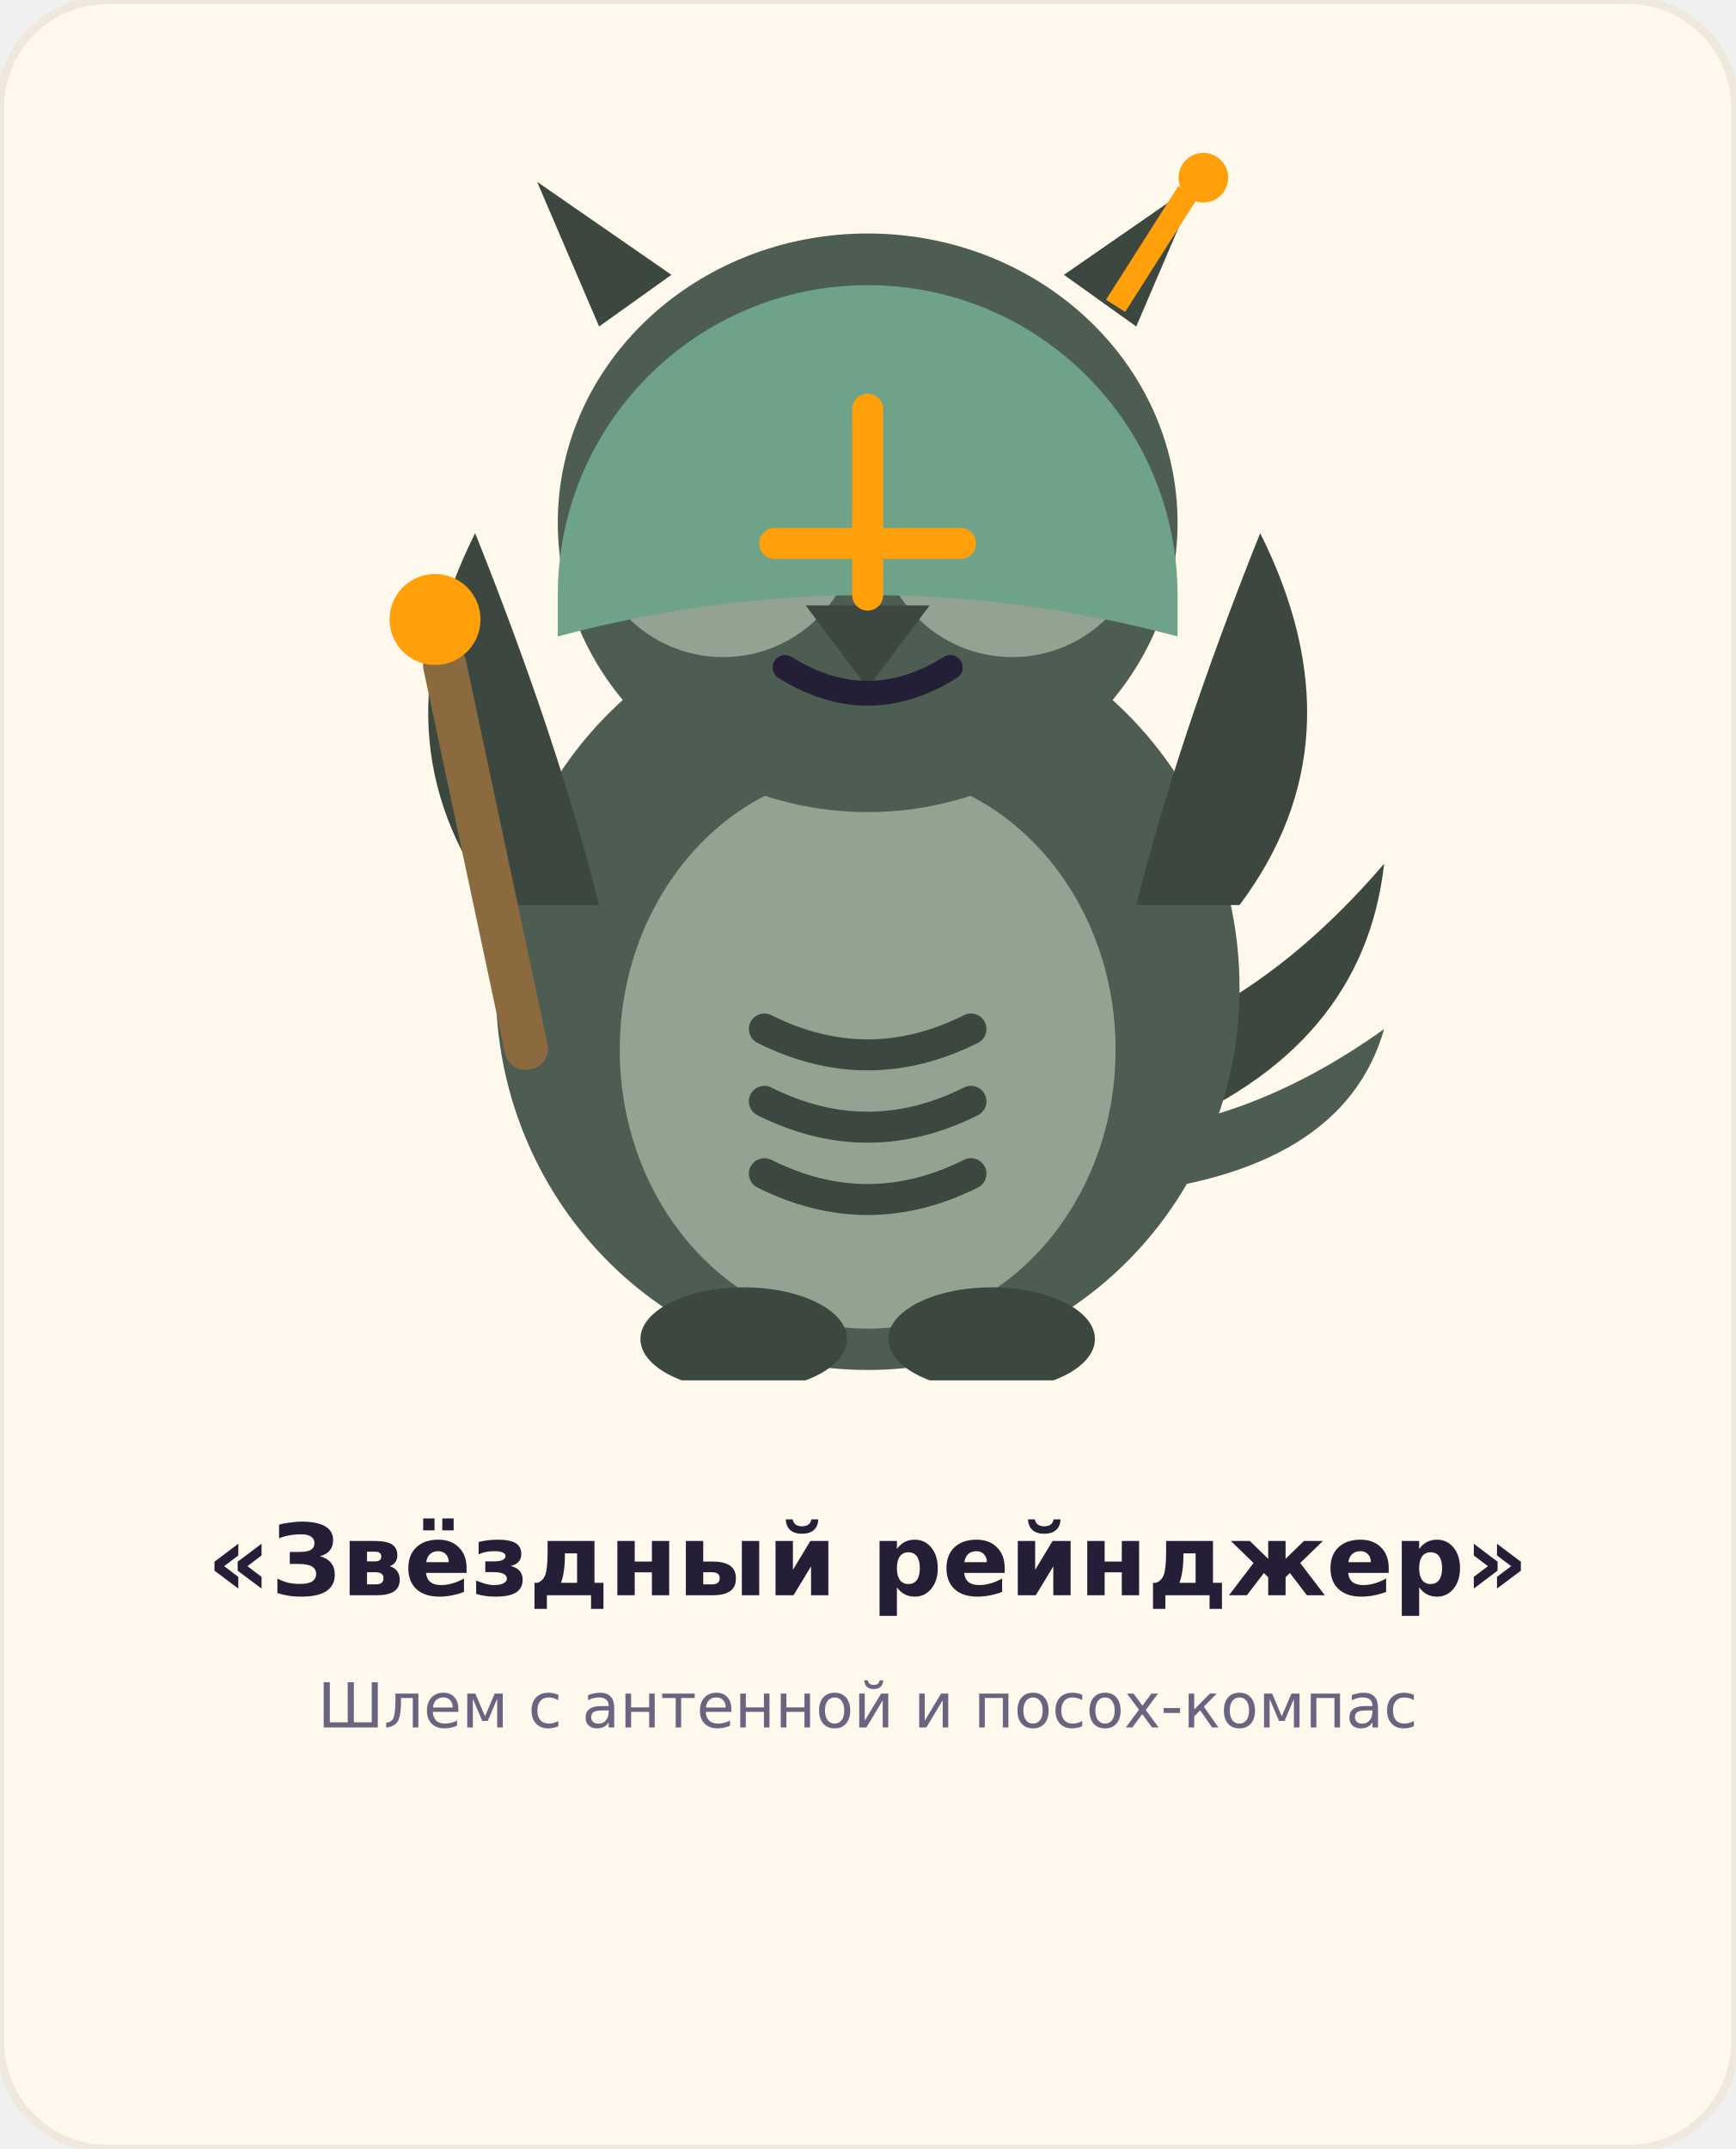
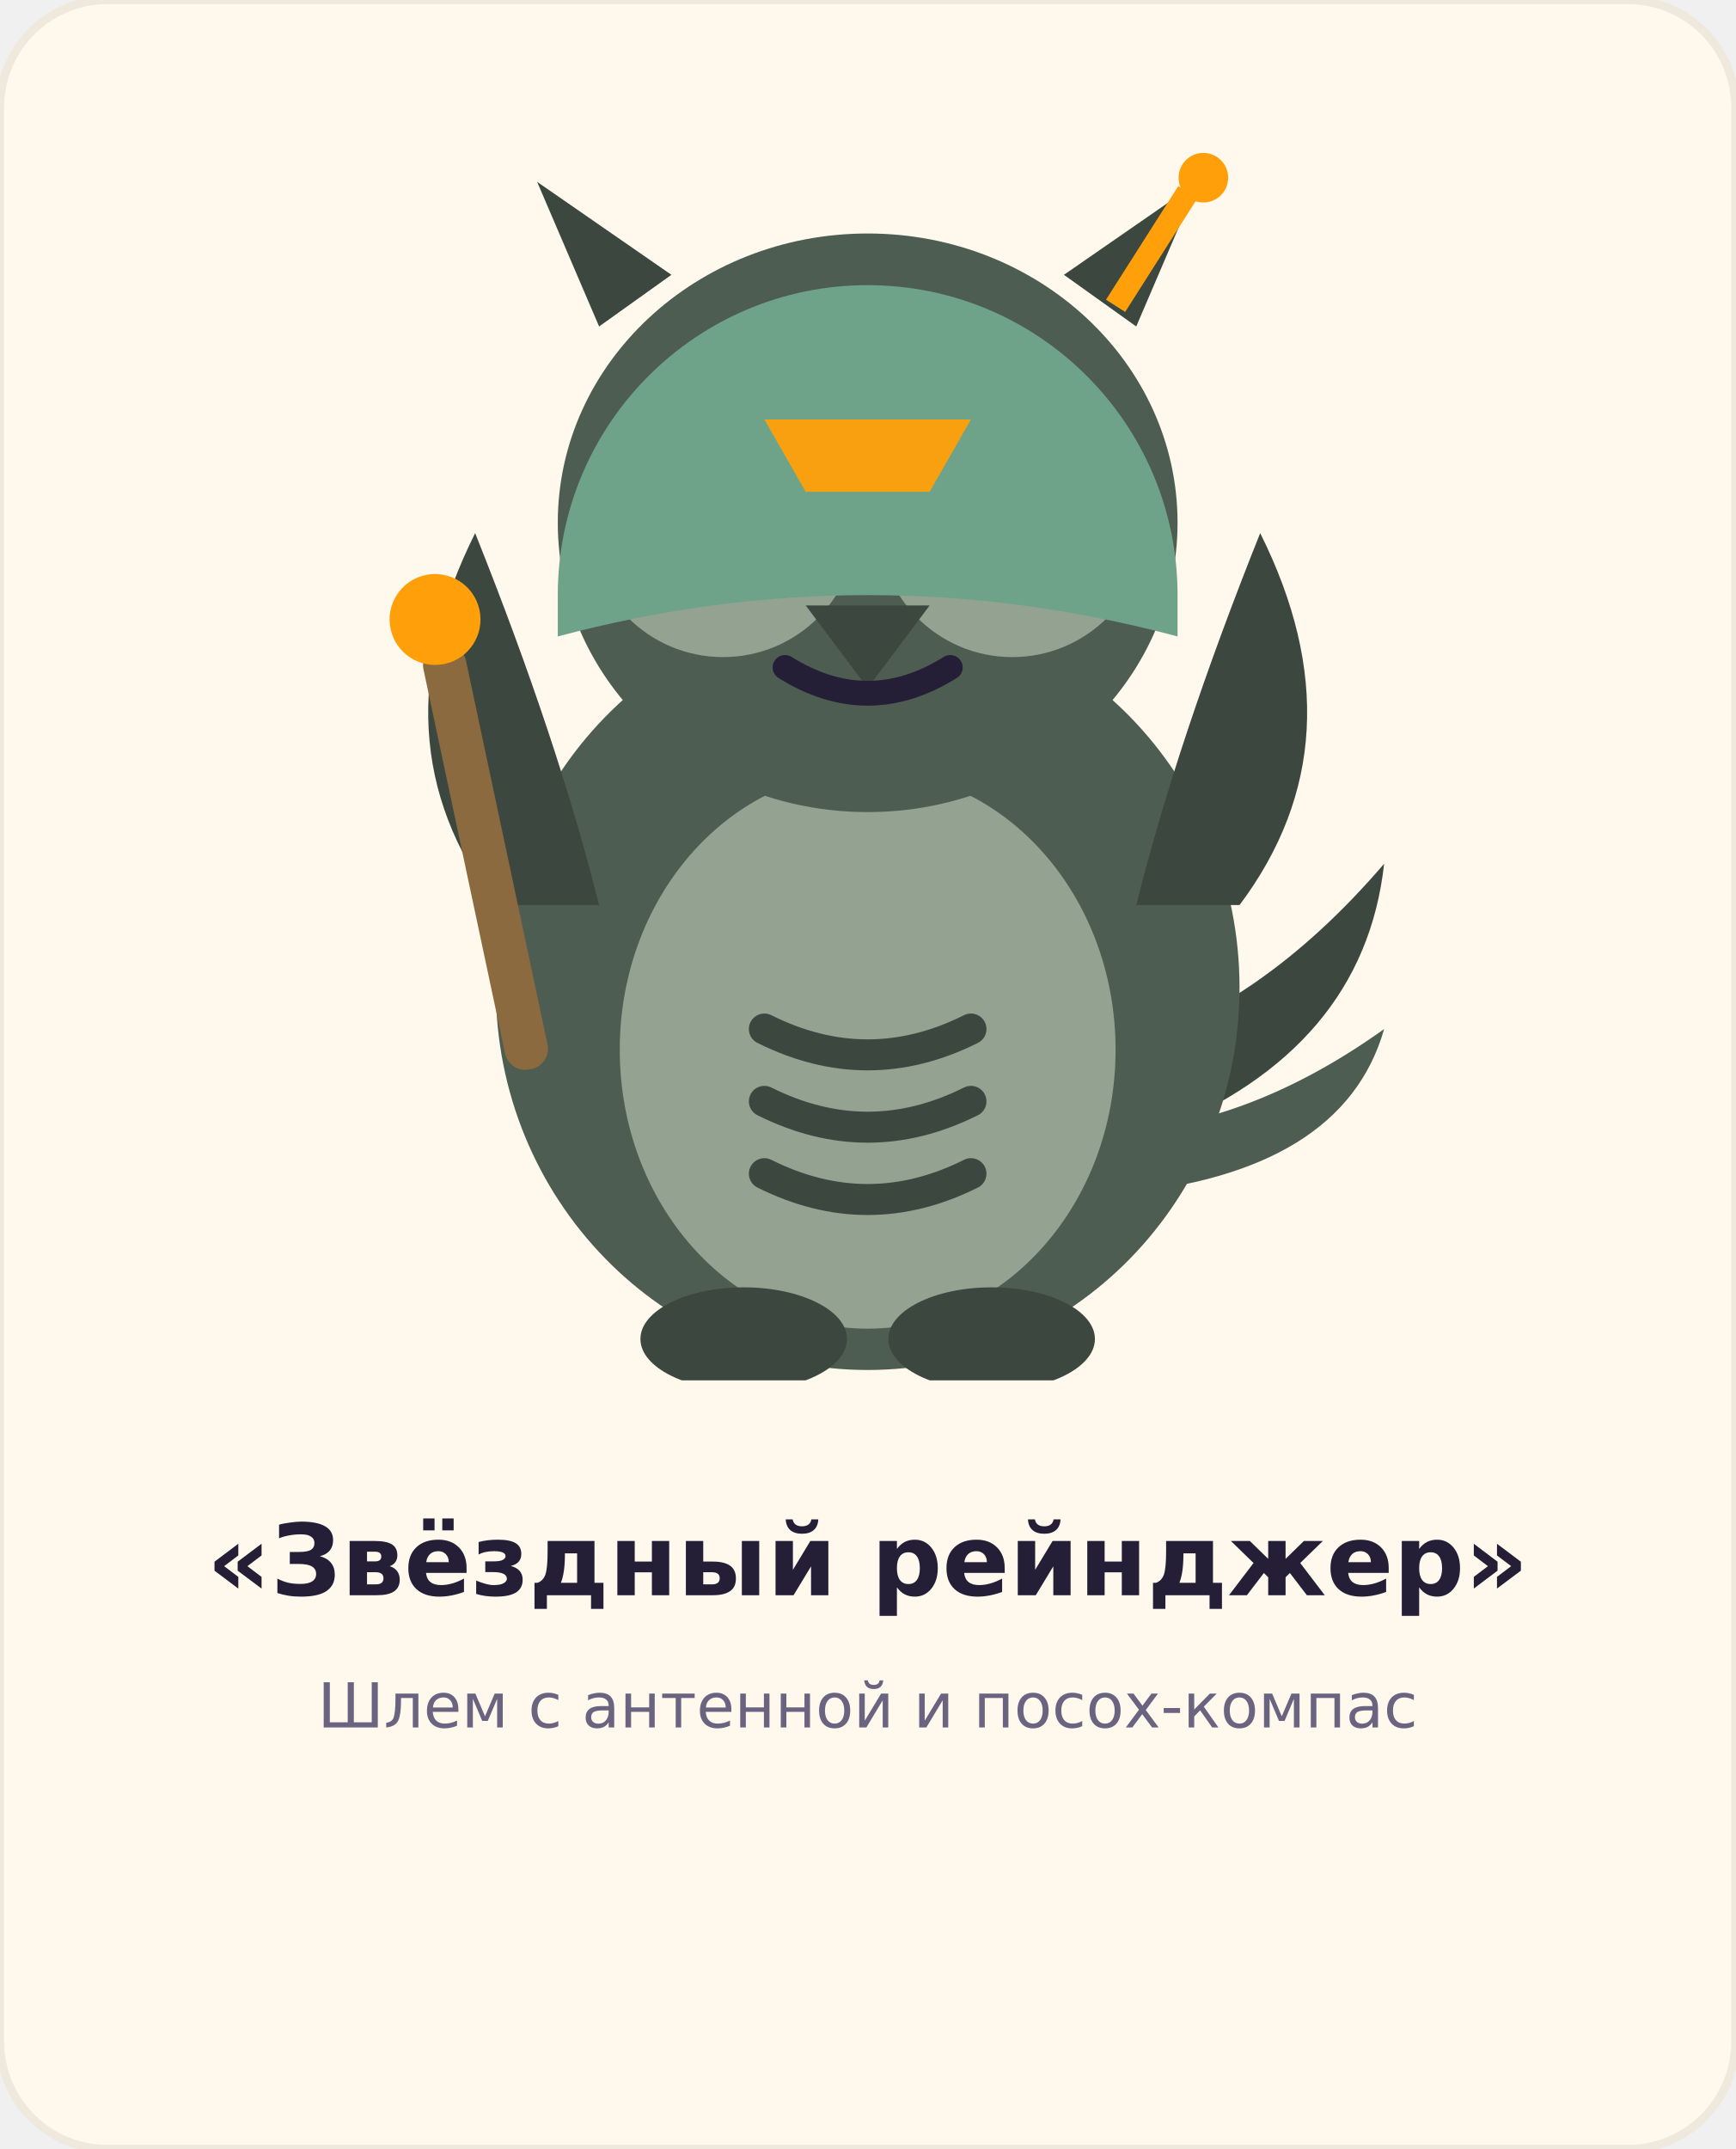
<svg xmlns="http://www.w3.org/2000/svg" width="420" height="520" viewBox="0 0 420 520">
  <rect width="420" height="520" rx="26" fill="#fff8ec" stroke="#efe9dd" stroke-width="2" />
  <svg x="85" y="34" width="250" height="300" viewBox="0 0 100 120">
    <path d="M78 96 Q98 88 100 70 Q88 84 74 88Z" fill="#3c483f" />
    <path d="M74 102 Q96 100 100 86 Q86 96 72 96Z" fill="#4e5d52" />
    <ellipse cx="50" cy="82" rx="36" ry="37" fill="#4e5d52" />
    <ellipse cx="50" cy="88" rx="24" ry="27" fill="#93a291" />
    <path d="M14 74 Q2 58 12 38 Q20 58 24 74Z" fill="#3c483f" />
    <path d="M86 74 Q98 58 88 38 Q80 58 76 74Z" fill="#3c483f" />
    <ellipse cx="50" cy="37" rx="30" ry="28" fill="#4e5d52" />
    <path d="M24 18 L18 4 L31 13Z" fill="#3c483f" />
    <path d="M76 18 L82 4 L69 13Z" fill="#3c483f" />
    <circle cx="36" cy="37" r="13" fill="#93a291" />
    <circle cx="64" cy="37" r="13" fill="#93a291" />
    <circle cx="36" cy="36" r="8" fill="#fff" />
    <circle cx="64" cy="36" r="8" fill="#fff" />
    <circle cx="37" cy="37" r="4" fill="#241f36" />
    <circle cx="65" cy="37" r="4" fill="#241f36" />
    <path d="M44 45 L50 53 L56 45Z" fill="#3c483f" />
    <path d="M42 51 Q50 56 58 51" stroke="#241f36" stroke-width="2.4" fill="none" stroke-linecap="round" />
    <path d="M40 100 Q50 105 60 100" stroke="#3c483f" stroke-width="3" fill="none" stroke-linecap="round" />
    <path d="M40 93 Q50 98 60 93" stroke="#3c483f" stroke-width="3" fill="none" stroke-linecap="round" />
    <path d="M40 86 Q50 91 60 86" stroke="#3c483f" stroke-width="3" fill="none" stroke-linecap="round" />
    <ellipse cx="38" cy="116" rx="10" ry="5" fill="#3c483f" />
    <ellipse cx="62" cy="116" rx="10" ry="5" fill="#3c483f" />
    <g>
      <path d="M20 44 A30 30 0 0 1 80 44 L80 48 Q50 40 20 48Z" fill="#6fa389" />
-       <path d="M50 26 V44 M41 39 H59" stroke="#ff9f0a" stroke-width="3" stroke-linecap="round" fill="none" />
+       <path d="M40 27 H60 L56 34 H44Z" fill="#ff9f0a" opacity=".95" />
      <line x1="74" y1="16" x2="81" y2="5" stroke="#ff9f0a" stroke-width="2.2" />
      <circle cx="82.5" cy="3.6" r="2.4" fill="#ff9f0a" />
    </g>
    <g transform="rotate(-12 16 82)">
      <rect x="13.6" y="48" width="4.2" height="42" rx="2" fill="#8a6a3e" />
      <circle cx="15.7" cy="45.5" r="4.4" fill="#ff9f0a" />
    </g>
  </svg>
  <text x="210" y="386" text-anchor="middle" font-family="DejaVu Sans" font-size="24" font-weight="bold" fill="#241f36">«Звёздный рейнджер»</text>
  <text x="210" y="418" text-anchor="middle" font-family="DejaVu Sans" font-size="15" fill="#6b6480">Шлем с антенной и посох-компас</text>
</svg>
